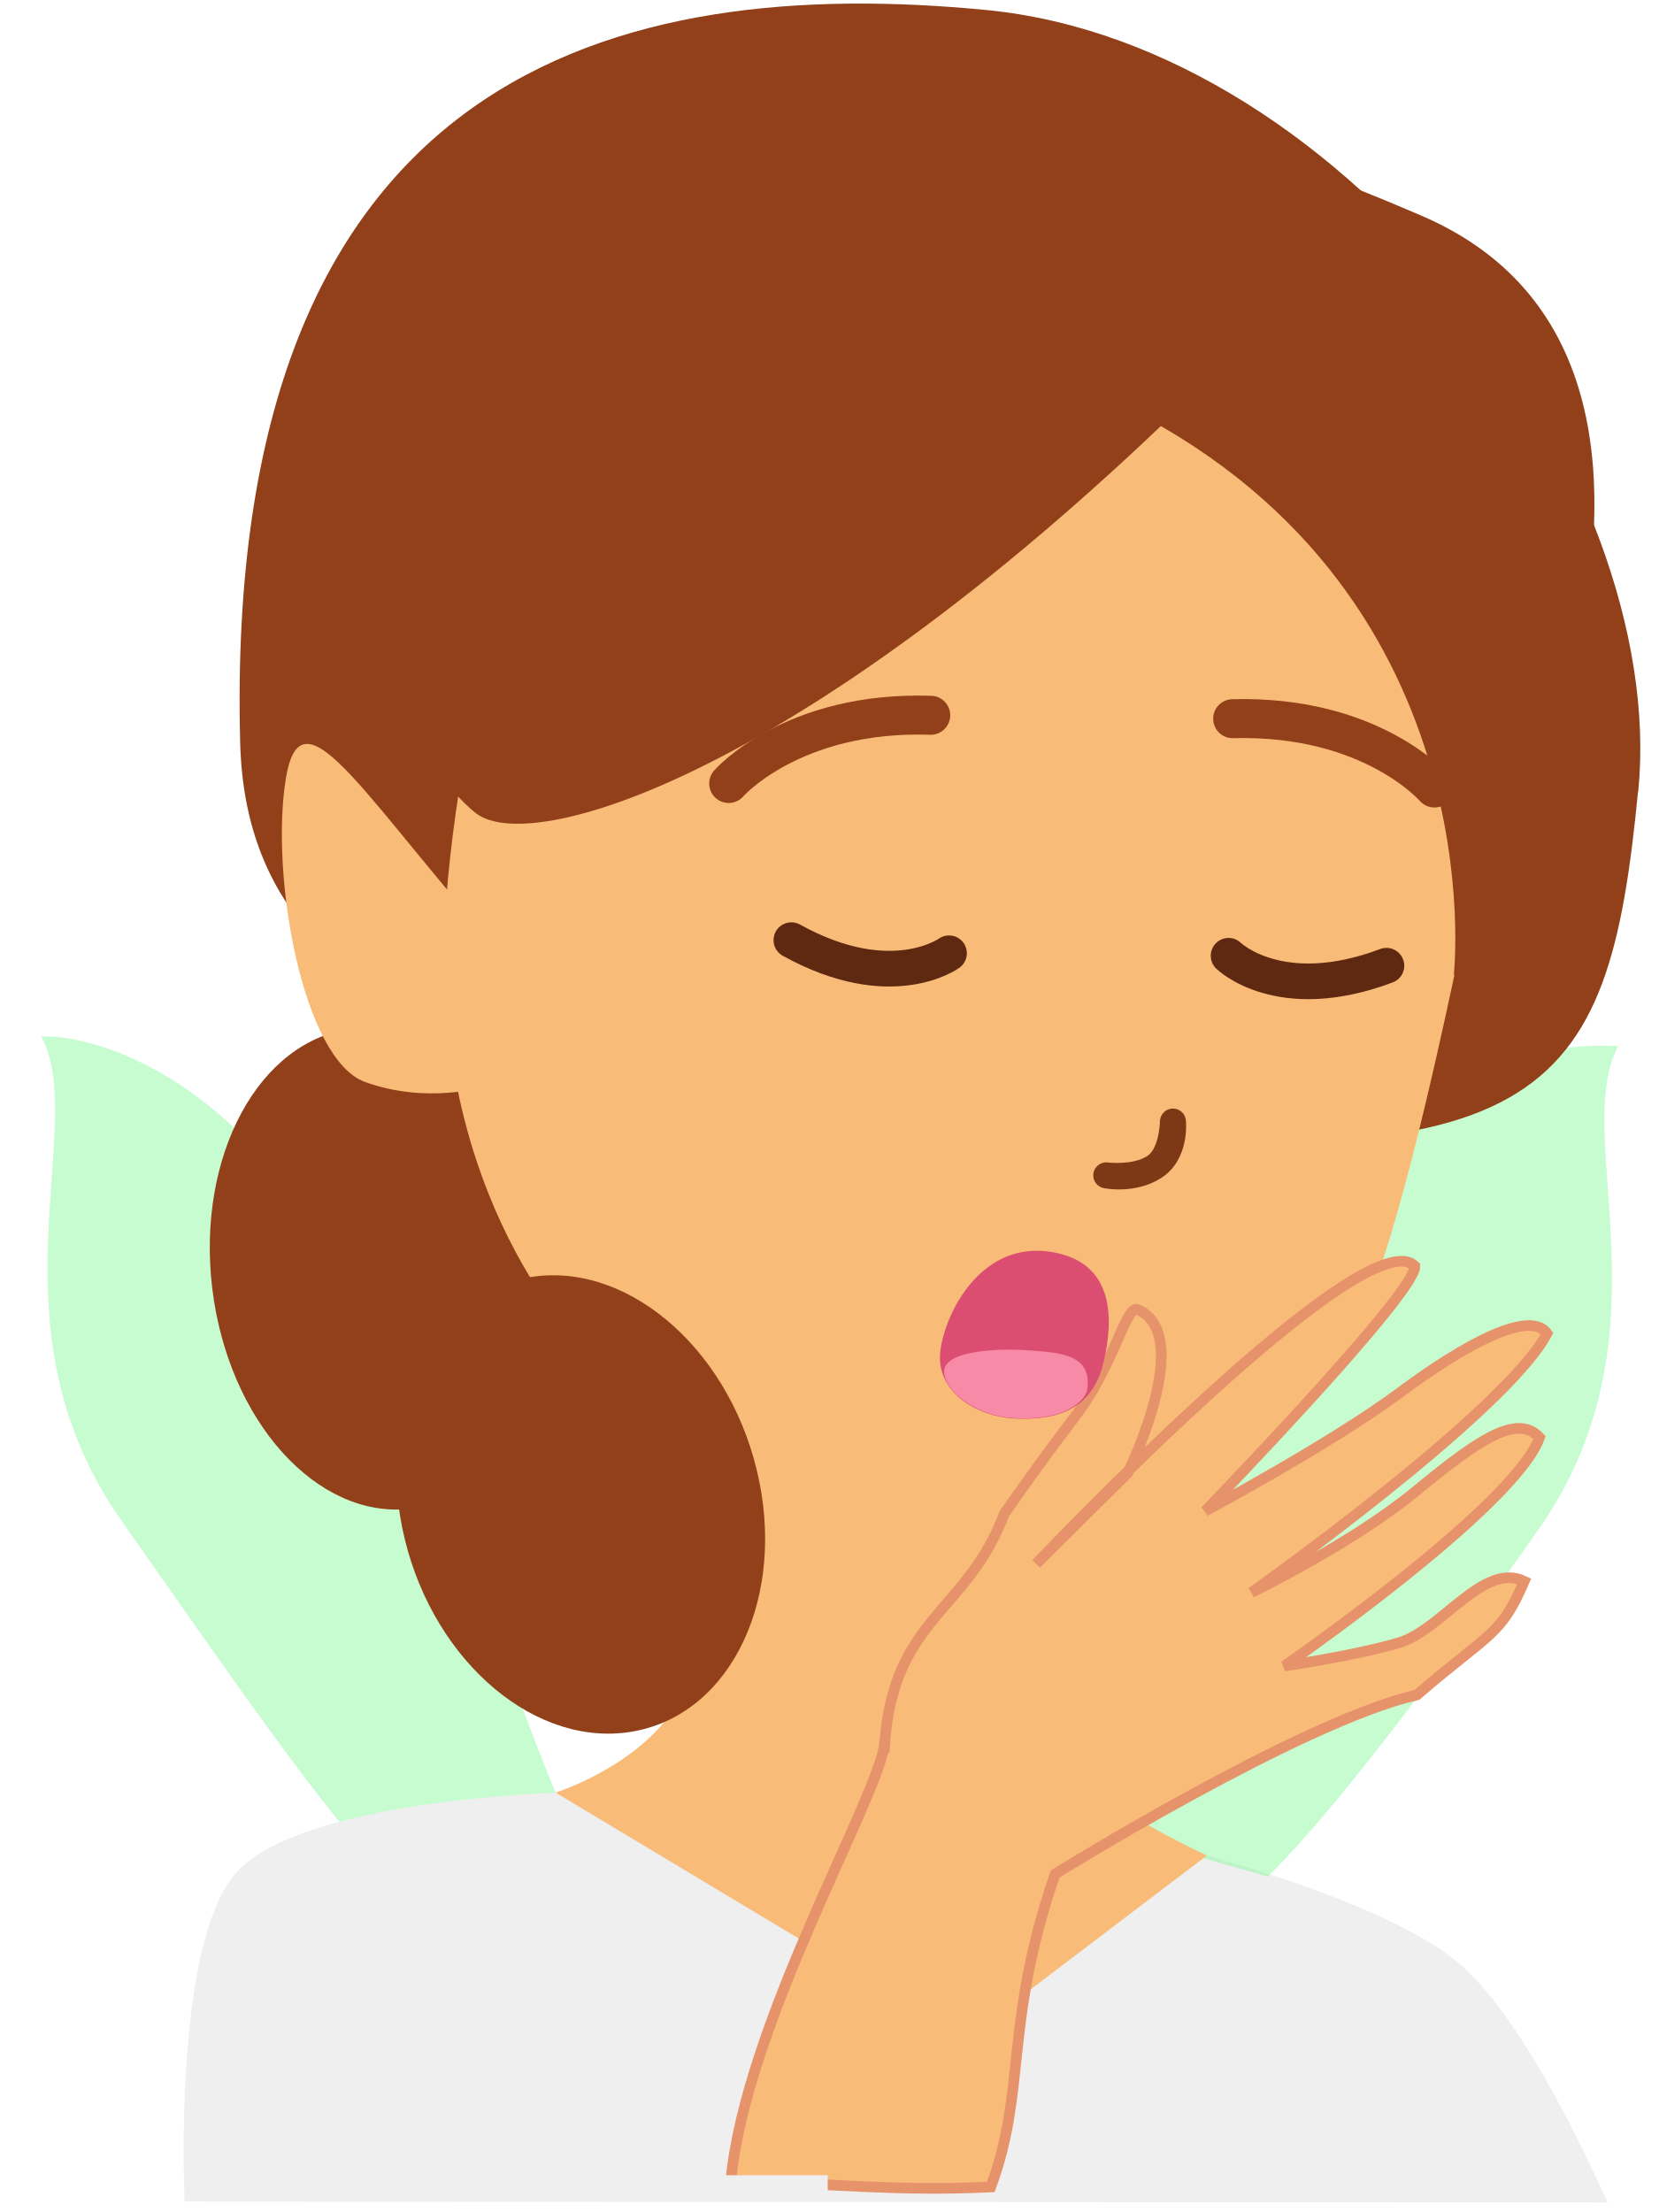
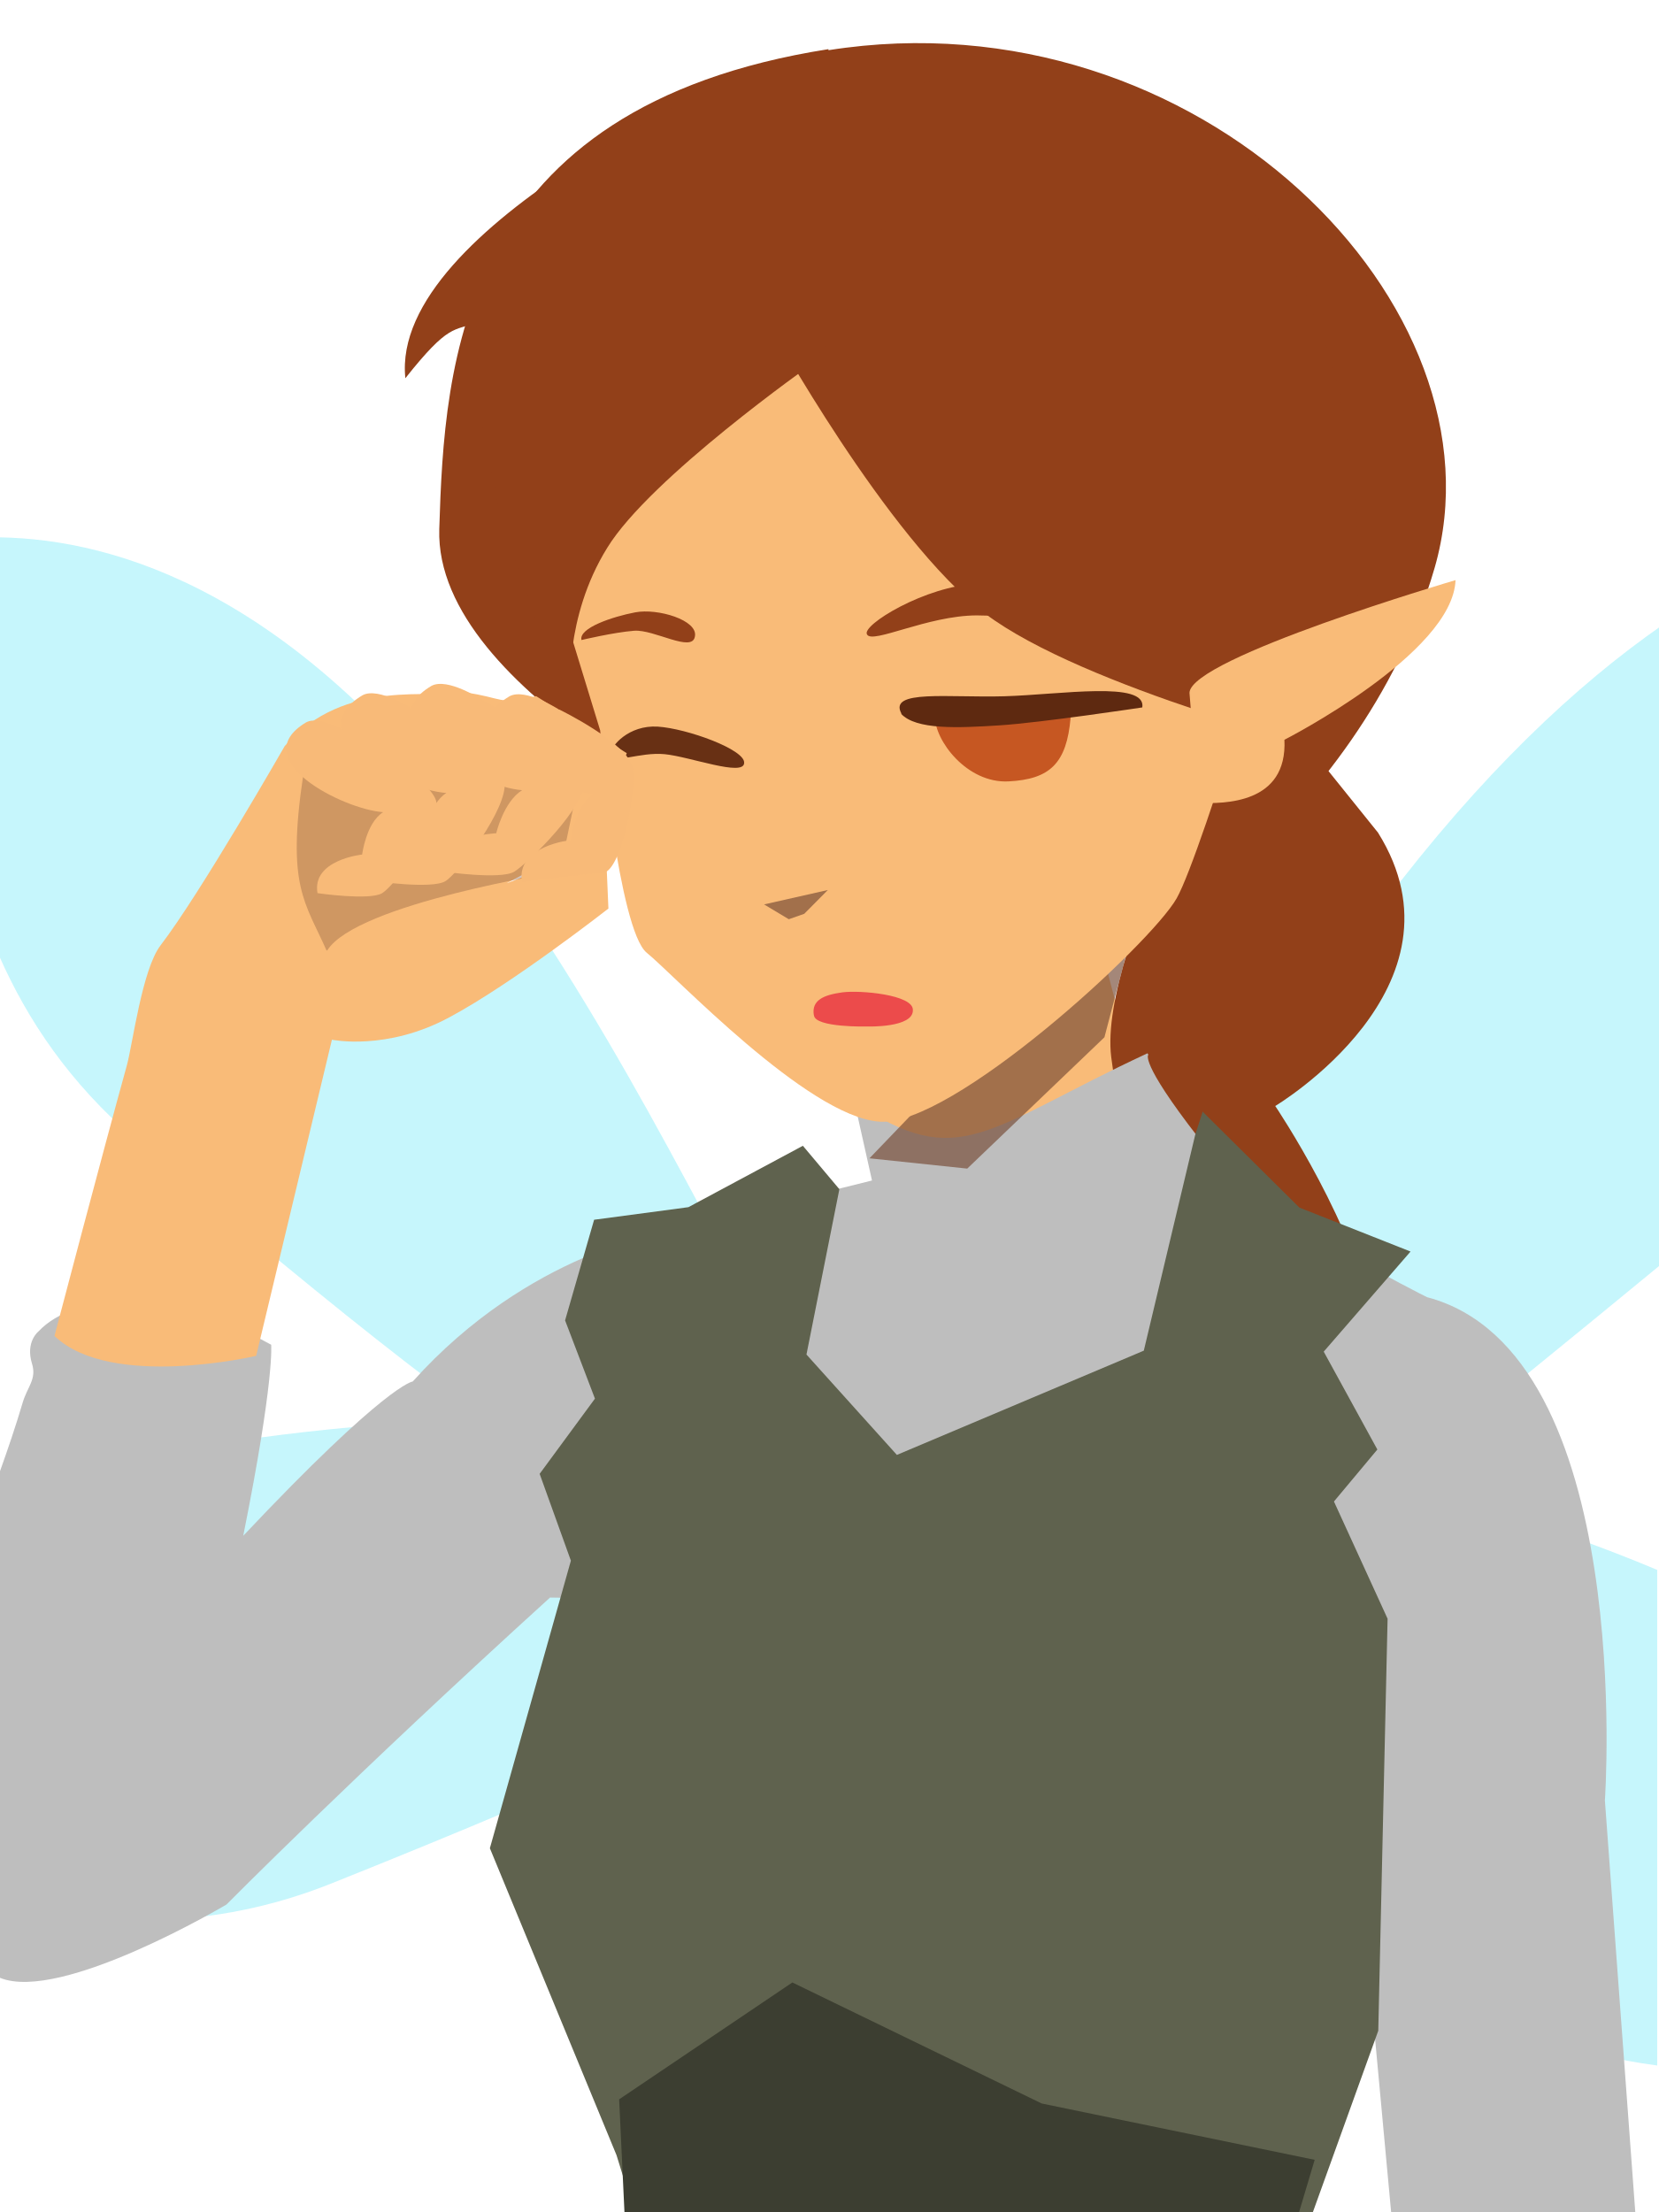
- <svg xmlns="http://www.w3.org/2000/svg" width="600" height="800" version="1.1" viewBox="0 0 158.8 211.7">
-   <path d="m4.341 99.18c-0.256 4e-3 -0.391 0.022-0.391 0.022 4.625 8.586-5.415 27.67 7.624 46.26 11.2 15.97 19.1 27.43 24.92 33.51l6.978-3.285 9.708-4.108c-3.696-8.876-7.88-21.5-14.08-37.2-13.36-33.81-32.29-35.22-34.76-35.19z" fill="#78f991" fill-opacity=".418" stroke-width=".17" />
-   <path d="m153.9 210.8c-1.016-2.032-7.496-17.08-14.22-22.86s-24.14-10.33-24.14-10.33l-62.35-6.011s-24.68 0.659-30.69 7.76-4.828 31.36-4.828 31.36" fill="#efefef" />
+ <svg xmlns="http://www.w3.org/2000/svg" width="600" height="800" version="1.1" viewBox="0 0 159 212">
  <g fill="none" stroke-linecap="round" stroke-linejoin="round">
-     <circle r="0" stroke="#c53822" stroke-width="2.257" style="paint-order:stroke markers fill" />
+     <circle r="0" stroke="#c53822" stroke-width="2.26" style="paint-order:stroke markers fill" />
    <g stroke="#924019">
-       <circle r="0" stroke-width="1.288" style="paint-order:stroke markers fill" />
-       <circle transform="scale(1,-1)" r="0" stroke-width="3.595" style="paint-order:stroke markers fill" />
-       <circle transform="scale(1,-1)" r="0" stroke-width="3.595" style="paint-order:stroke markers fill" />
+       <circle r="0" stroke-width="1.29" style="paint-order:stroke markers fill" />
+       <circle transform="scale(1,-1)" r="0" stroke-width="3.6" style="paint-order:stroke markers fill" />
+       <circle transform="scale(1,-1)" r="0" stroke-width="3.6" style="paint-order:stroke markers fill" />
    </g>
-     <circle transform="scale(1,-1)" r="0" stroke="#4d4320" stroke-width="4.378" style="paint-order:stroke markers fill" />
+     <circle transform="scale(1,-1)" r="0" stroke="#4d4320" stroke-width="4.38" style="paint-order:stroke markers fill" />
    <circle transform="scale(1,-1)" r="0" stroke="#4d4320" stroke-width="3.52" style="paint-order:stroke markers fill" />
  </g>
-   <path d="m154.5 100.1c-2.479-0.033-23.94-1.671-37.3 32.14-6.731 17.04-9.446 33.51-12.36 42.44l3.846 1.304 12.67 3.636c5.919-5.915 14.07-16.35 25.92-33.25 13.04-18.59 2.998-37.67 7.624-46.26 0 0-0.135-0.019-0.391-0.022z" fill="#78f991" fill-opacity=".418" stroke-width=".17" />
-   <path d="m96.14 144.8s-1.636 14.26 1.847 20.32 17.54 12.47 17.54 12.47l-23.09 17.54-39.26-23.56s7.887-2.461 11.54-8.313 4.618-26.78 4.618-26.78z" fill="#f9bb78" stroke-width="1.222" />
-   <ellipse transform="matrix(.9935 -.1139 .119 .9929 0 0)" cx="21.82" cy="124.8" rx="16.32" ry="23.14" fill="#924019" stroke-width="1.222" style="paint-order:stroke markers fill" />
-   <path d="m156.8 75.68c-2.9 29.98-8.726 37.7-63.83 31.91-34.78-3.657-69.2-6.394-69.98-36.5-1.692-64.75 36.58-73.52 71.4-70.15 34.8 3.367 65.33 44.76 62.43 74.74z" fill="#924019" stroke-width="1.222" style="paint-order:stroke markers fill" />
-   <path d="m139.2 93.39c-4.705 22.06-7.991 32.3-10.72 35.96-3.224 4.322-27.2 18.9-34.43 18.79-24.8-0.361-55.15-22.93-51.17-64.07 4.357-45.04 24.84-55.66 62.91-51.81 26.15 2.641 38.39 11.22 33.43 61.13z" fill="#f9bb78" stroke-width="1.222" style="paint-order:stroke markers fill" />
-   <g stroke-width="1.222">
-     <path d="m106.4 38.29c37.05 17.63 32.75 55.1 32.75 55.1s32.24-57.51-3.036-72.74c-35.27-15.22-38.26-7.518-38.26-7.518z" fill="#924019" />
-     <path d="m116.5 35.52c-37.95 37.87-65.28 46.58-70.91 42.33-5.62-4.256-17.54-24.9-5.311-36.23 12.23-11.35 31.56-19.51 46.53-20.55 14.98-1.041 29.68 14.47 29.68 14.47z" fill="#924019" />
-     <path d="m49.3 92.65c-14.07-15.54-20.38-27.49-21.93-18.19-1.549 9.302 1.612 26.94 7.57 29.09 5.958 2.151 11.31 0.464 11.31 0.464" fill="#f9bb78" />
+   <g transform="translate(.296)" fill="#78ebf9" fill-opacity=".418" stroke-width=".265">
+     <path d="m-0.296 51.5c11 0.194 28.5 5.18 46.5 30.1 14 19.4 22.8 39.4 29.3 49.7l-4.45 2.89-14.9 8.69c-9.4-5.58-23.1-16.2-43.5-33.7-6.29-5.4-10.3-11.4-13-17.5z" />
+     <path d="m159 60v61.1c-18 14.8-31.6 25.9-41 31.5l-8.81-7.58-12.4-9.88c8.95-11.4 20.1-28.1 35.4-48.4 9.5-12.6 18.6-21.1 26.8-26.8z" />
+     <path d="m93.3 128c13.6 5.1 32.8 10.7 56.8 19.2 2.97 1.06 5.77 2.14 8.43 3.26v47.5c-7.64-1.03-15.6-3.52-23.7-8.75-24.7-16-42.3-27.3-51.8-35.8l4.58-10.7z" />
+     <path d="m80.2 135 0.509 5.28 0.839 17.2c-9.29 5.76-25 13-50 23-11.8 4.74-22.5 4.03-31.8 1.94v-38.3c6.2-2.58 13.7-4.71 22.8-6.05 23.7-3.47 45.4-2 57.7-3.04z" />
  </g>
-   <path d="m112.4 106.1a1.245 1.245 0 0 0-0.191-4e-3 1.245 1.245 0 0 0-1.179 1.308s-0.083 2.508-1.214 3.236c-1.395 0.898-3.716 0.621-3.716 0.621a1.245 1.245 0 0 0-1.436 1.019 1.245 1.245 0 0 0 1.021 1.437s2.987 0.621 5.477-0.983c2.755-1.774 2.355-5.459 2.355-5.459a1.245 1.245 0 0 0-1.116-1.175z" color="#000000" color-rendering="auto" dominant-baseline="auto" fill="#7f3816" image-rendering="auto" shape-rendering="auto" solid-color="#000000" stop-color="#000000" style="font-feature-settings:normal;font-variant-alternates:normal;font-variant-caps:normal;font-variant-east-asian:normal;font-variant-ligatures:normal;font-variant-numeric:normal;font-variant-position:normal;font-variation-settings:normal;inline-size:0;isolation:auto;mix-blend-mode:normal;shape-margin:0;shape-padding:0;text-decoration-color:#000000;text-decoration-line:none;text-decoration-style:solid;text-indent:0;text-orientation:mixed;text-transform:none;white-space:normal" />
-   <ellipse transform="matrix(.9816 -.1908 .2342 .9722 0 0)" cx="20.34" cy="152.1" rx="17.17" ry="22.31" fill="#924019" stroke-width="1.222" style="paint-order:stroke markers fill" />
-   <g fill="none" stroke-linecap="round">
-     <path d="m137.3 75.41s-6.019-6.999-19.31-6.632" stroke="#924019" stroke-width="3.731" />
-     <path d="m69.75 74.98s6.056-6.967 19.34-6.53" stroke="#924019" stroke-width="3.731" />
-     <path d="m117.6 91.47s4.89 4.803 15.11 0.952" stroke="#5e2910" stroke-width="3.413" />
-     <path d="m90.84 91.23s-5.536 4.041-15.09-1.254" stroke="#5e2910" stroke-width="3.413" />
+   <g>
+     <path d="m79.4 4.71c-35.5 5.59-36.8 30.1-37.3 46-0.489 15.9 30.5 29.4 30.5 29.4l33.1 12.9s24.6-13.7 31.8-38.6c7.2-25-22.6-55.2-58.1-49.6z" fill="#924019" />
+     <path d="m85.5 98.8-1.94 14.8 28.1-5.17c-4.56-7.67-7.78-25.5-7.78-25.5-2.53 2.2-17.6 17.5-18.4 15.9z" fill="#f9bb78" />
+     <path d="m120 64.8s-14.8 26-13.5 36.5c1.31 10.4 5.12 23.9 5.12 23.9s-8.89 15.4-5.64 22.2 25.3 37.5 26.7 50.4c2.91-3.62 4.49-8.87 2.25-20.2 3.64 5.88 7.82 6.95 11.4 7.4-8.59-14-18.4-42.5-18.4-42.5s5.04-6.19 3.68-15.4c-1.37-9.22-9.39-21.1-9.39-21.1s19.1-11.4 9.85-26.2z" fill="#924019" />
+     <path transform="matrix(.265 0 0 .265 0 -.0167)" d="m415 381c-58.1 27-68.2 43.6-106 17.5l6.37 28.5-74.6 18.6s-49.4 7.19-91.5 54.1c0 0-9.38 0.746-61.3 55.8 11.4-56.8 10.1-69.1 10.1-69.1-36.9-20.4-70.8-19-84.1-4.86 0 0-4.85 3.72-2.4 11.7 1.76 5.69-1.65 8.23-3.4 14.2-2.47 8.38-5.32 16.7-8.24 24.9v183c22.1 9.17 82-26.5 82-26.5s46-46.5 117-111l284 4.37 20.2 218h88.3l-11-149s11.4-162-64.3-182c0 0-61.1-29.9-82.7-57.7-21.6-27.8-18.1-30-18.1-30z" fill="#bebebe" />
  </g>
-   <path d="m84.68 166.9c0.874-12.08 7.921-12.57 11.47-22.06 2.917-4.155 4.569-6.394 6.824-9.361 3.594-4.729 4.763-10.43 5.872-10.17 5.683 2.38-0.912 15.69-0.912 15.69l-8.748 8.673s31.54-33.28 36.25-28.49c0.058 2.651-20.08 23.44-20.08 23.44s12.15-6.503 18.58-11.29c6.381-4.749 12.5-7.999 14.15-5.721-3.991 7.591-28.28 24.8-28.28 24.8s9.693-4.725 15.66-9.644c5.972-4.919 9.724-7.528 11.9-5.19-2.382 6.661-24.43 21.88-24.43 21.88s6.923-1.013 11.01-2.244c4.092-1.231 8.049-7.745 11.96-5.872-2.295 5.285-3.231 4.817-10.28 10.88-11.06 2.512-34.63 17.14-34.63 17.14-4.95 14.49-2.688 20.57-6.157 29.96-8.907 0.426-14.8-0.289-24.88-0.619 1.433-15.09 14.12-36.64 14.71-41.81z" fill="#f9bb78" stroke="#e6936b" stroke-width="1.018" />
-   <rect x="43.57" y="208.2" width="35.66" height="2.518" fill="#efefef" />
-   <g transform="matrix(.7197 .07925 -.08009 .7274 -39.47 42.65)">
-     <path d="m212.5 97.15c-0.587 5.359-3.656 8.367-10.54 8.88-5.611 0.418-11.45-2.506-11.1-8.128 0.344-5.622 4.247-14.35 12.93-14.05 9.04 0.319 9.25 8.403 8.714 13.29z" fill="#dc4d72" style="paint-order:stroke markers fill" />
-     <path d="m210.7 101.3c-0.059 1.053-1.826 4.171-8.708 4.685-5.611 0.418-9.954-2.532-10.34-4.959-0.469-2.927 7.285-3.941 10.96-4.048 3.427-0.099 8.369-0.59 8.091 4.322z" fill="#f68aa7" style="paint-order:stroke markers fill" />
+   <path d="m92.7 112-9.37-0.987 26.8-27.9-4.28 16.3z" fill="#764a35" fill-opacity=".662" />
+   <g>
+     <path d="m49.5 43.8 8.02 26.2s1.8 19.1 4.45 21.3c2.65 2.14 15.4 15.7 22.3 16.2 6.91 0.541 26-17 28.5-21.4 2.51-4.43 11.4-34.5 11.4-34.5s-2.47-43.4-39.4-41.9c-36.9 1.56-35.4 34.1-35.4 34.1z" fill="#f9bb78" />
+     <path transform="matrix(.265 0 0 .265 0 -.0167)" d="m435 402-2.73 8.45-18.6 78.1-89.3 37.7-32.7-36.3 11.9-59.8c-4.4-5.24-13.2-15.7-13.2-15.7l-41.4 22.2-34.1 4.55-10.5 36.4 10.8 28.3-20 27.2 11.3 31.4-29.3 104 45.8 111 6.6 21.3h245l23.9-66.3 3.37-149-19.4-42.4 15.7-18.8-19.4-35.4 31.4-36.2-40.2-15.9-34.7-34.4z" fill="#5f624e" />
+     <path d="m89.6 68.6c-0.048 2.37 3.08 6.49 7.05 6.29 3.97-0.203 5.58-1.71 5.96-6.12 0.262-3.05-2.35-0.711-4.65-0.937-3.84-0.379-8.32-0.987-8.36 0.771z" fill="#c65722" stop-color="#000000" />
+     <path d="m110 61.1c-1.56-1.04-11.3-5.33-16.3-5.15-4.97 0.179-11.2 3.99-10.6 4.86 0.489 0.944 5.79-1.81 10.5-1.83 4.7-0.018 16.4 2.12 16.4 2.12z" fill="#924019" />
+     <path d="m66.6 61c0.324-1.56-3.57-2.73-5.73-2.31-2.16 0.412-5.43 1.5-5.14 2.65 0 0 3.11-0.739 5.04-0.888 1.93-0.149 5.57 2.14 5.83 0.553z" fill="#924019" />
+     <path d="m86.4 68.4c-1.3-2.35 4.5-1.51 9.88-1.67 5.38-0.159 13.6-1.51 13.2 1.07 0 0-9.65 1.46-13.7 1.72-4.04 0.256-7.98 0.433-9.42-1.11z" fill="#5e2910" />
  </g>
+   <path d="m58.5 72.3c0.008-0.794 1.76-2.83 4.54-2.66 2.78 0.175 8.39 2.2 8.28 3.48-0.031 1.35-5.2-0.601-7.61-0.838-2.42-0.237-4.93 1.02-5.21 0.015z" fill="#662f14" fill-opacity=".988" />
+   <g>
+     <path d="m73.8 31.2s11.2 20.4 20.6 27.6c9.42 7.13 33.9 13.3 33.9 13.3s13.3-56.9-31.6-64.4c-26.5-2.6-22.8 23.5-22.8 23.5z" fill="#924019" />
+     <path d="m77.8 34.9s-15.5 10.9-19.6 17.6c-4.18 6.72-3.53 14-3.53 14s-9.66-17.6-8.95-35.6c-2.25 0.864-2.68 0.065-6.87 5.35-1.56-14.7 33.3-29.6 33.3-29.6 26.7-0.832 5.69 28.3 5.69 28.3z" fill="#924019" />
+     <path d="m5.23 128s4.68-17.8 6.93-25.9c0.54-1.95 1.46-9.2 3.23-11.5 3.76-4.89 11.9-19.1 11.9-19.1 5.78-6.62 14.3-4.47 17.3-5.13 3.53 0.457 3.26 1.28 6.79 0.347l8.69 5.47-3.23 8.04-8.29 4.43 9.5-3.67 0.261 6.09s-9.17 7.17-15.2 10.4c-6.04 3.28-11.3 2.17-11.3 2.17l-7.26 30.3s-13.9 3.26-19.3-1.88z" fill="#f9bb78" />
+     <path d="m126 207-1.9 6.37-64.2-0.269-0.56-11.9 16.6-11.2 23.9 11.6z" fill="#3c3e31" />
+   </g>
+   <path d="m31.3 91.1c-2.07-4.68-3.84-6.13-2.24-16.8l26.6-0.337-2 9.58s-19.5 3.05-22.3 7.55z" fill="#764a35" fill-opacity=".317" />
+   <g fill="#f8ba78">
+     <path d="m39.5 67.9s8.51 4.66 8.85 7.09c0.339 2.42-4.36 8.66-5.66 9.46-1.3 0.793-6.75 0-6.75 0-0.613-3.48 4.66-4.03 4.66-4.03s0.396-3.29 2.18-4.42c-4.18-0.298-14.5-5.51-8.03-9.37 1.53-0.811 4.75 1.29 4.75 1.29z" />
+     <path d="m46.1 67s9.55 5.32 9.89 7.74c0.34 2.42-5.4 8.01-6.7 8.8-1.3 0.793-6.75 0-6.75 0-0.613-3.48 5.02-3.68 5.02-3.68s0.691-3 2.48-4.13c-4.18-0.298-15.2-6.15-8.68-10 1.53-0.811 4.75 1.29 4.75 1.29z" />
+     <path d="m53.6 68s6.73 3.27 7.07 5.69c0.339 2.42-1.21 9.9-2.9 9.97-1.69 0.066-7.74 0.886-7.74 0.886-0.613-3.48 4.66-4.03 4.66-4.03s0.396-3.29 2.18-4.42c-4.18-0.298-14.5-5.51-8.03-9.37 1.53-0.811 4.75 1.29 4.75 1.29z" />
+     <path d="m33.7 70.4s7.82 4.29 8.13 6.51c0.312 2.22-4 7.96-5.2 8.69-1.2 0.729-6.2 0-6.2 0-0.563-3.2 4.28-3.7 4.28-3.7s0.364-3.02 2.01-4.06c-3.84-0.274-13.3-5.06-7.38-8.61 1.41-0.745 4.36 1.18 4.36 1.18z" />
+   </g>
+   <path d="m78 97.3c-0.248-1.46 0.985-1.95 2.72-2.19 1.73-0.232 6.8 0.225 6.77 1.68 0.081 1.73-4.35 1.59-4.35 1.59s-5.04 0.13-5.13-1.08z" fill="#ec4b4b" />
+   <path d="m75.6 88.1-2.37-1.42 6.11-1.38-2.26 2.28z" fill="#764a35" fill-opacity=".662" />
+   <path d="m114 66.4c0.105-3.34 25.5-10.8 25.5-10.8-0.255 7.06-16.4 15.3-16.4 15.3 0.294 6.15-5.75 6.14-8.25 6.05z" fill="#f9bb78" />
</svg>
